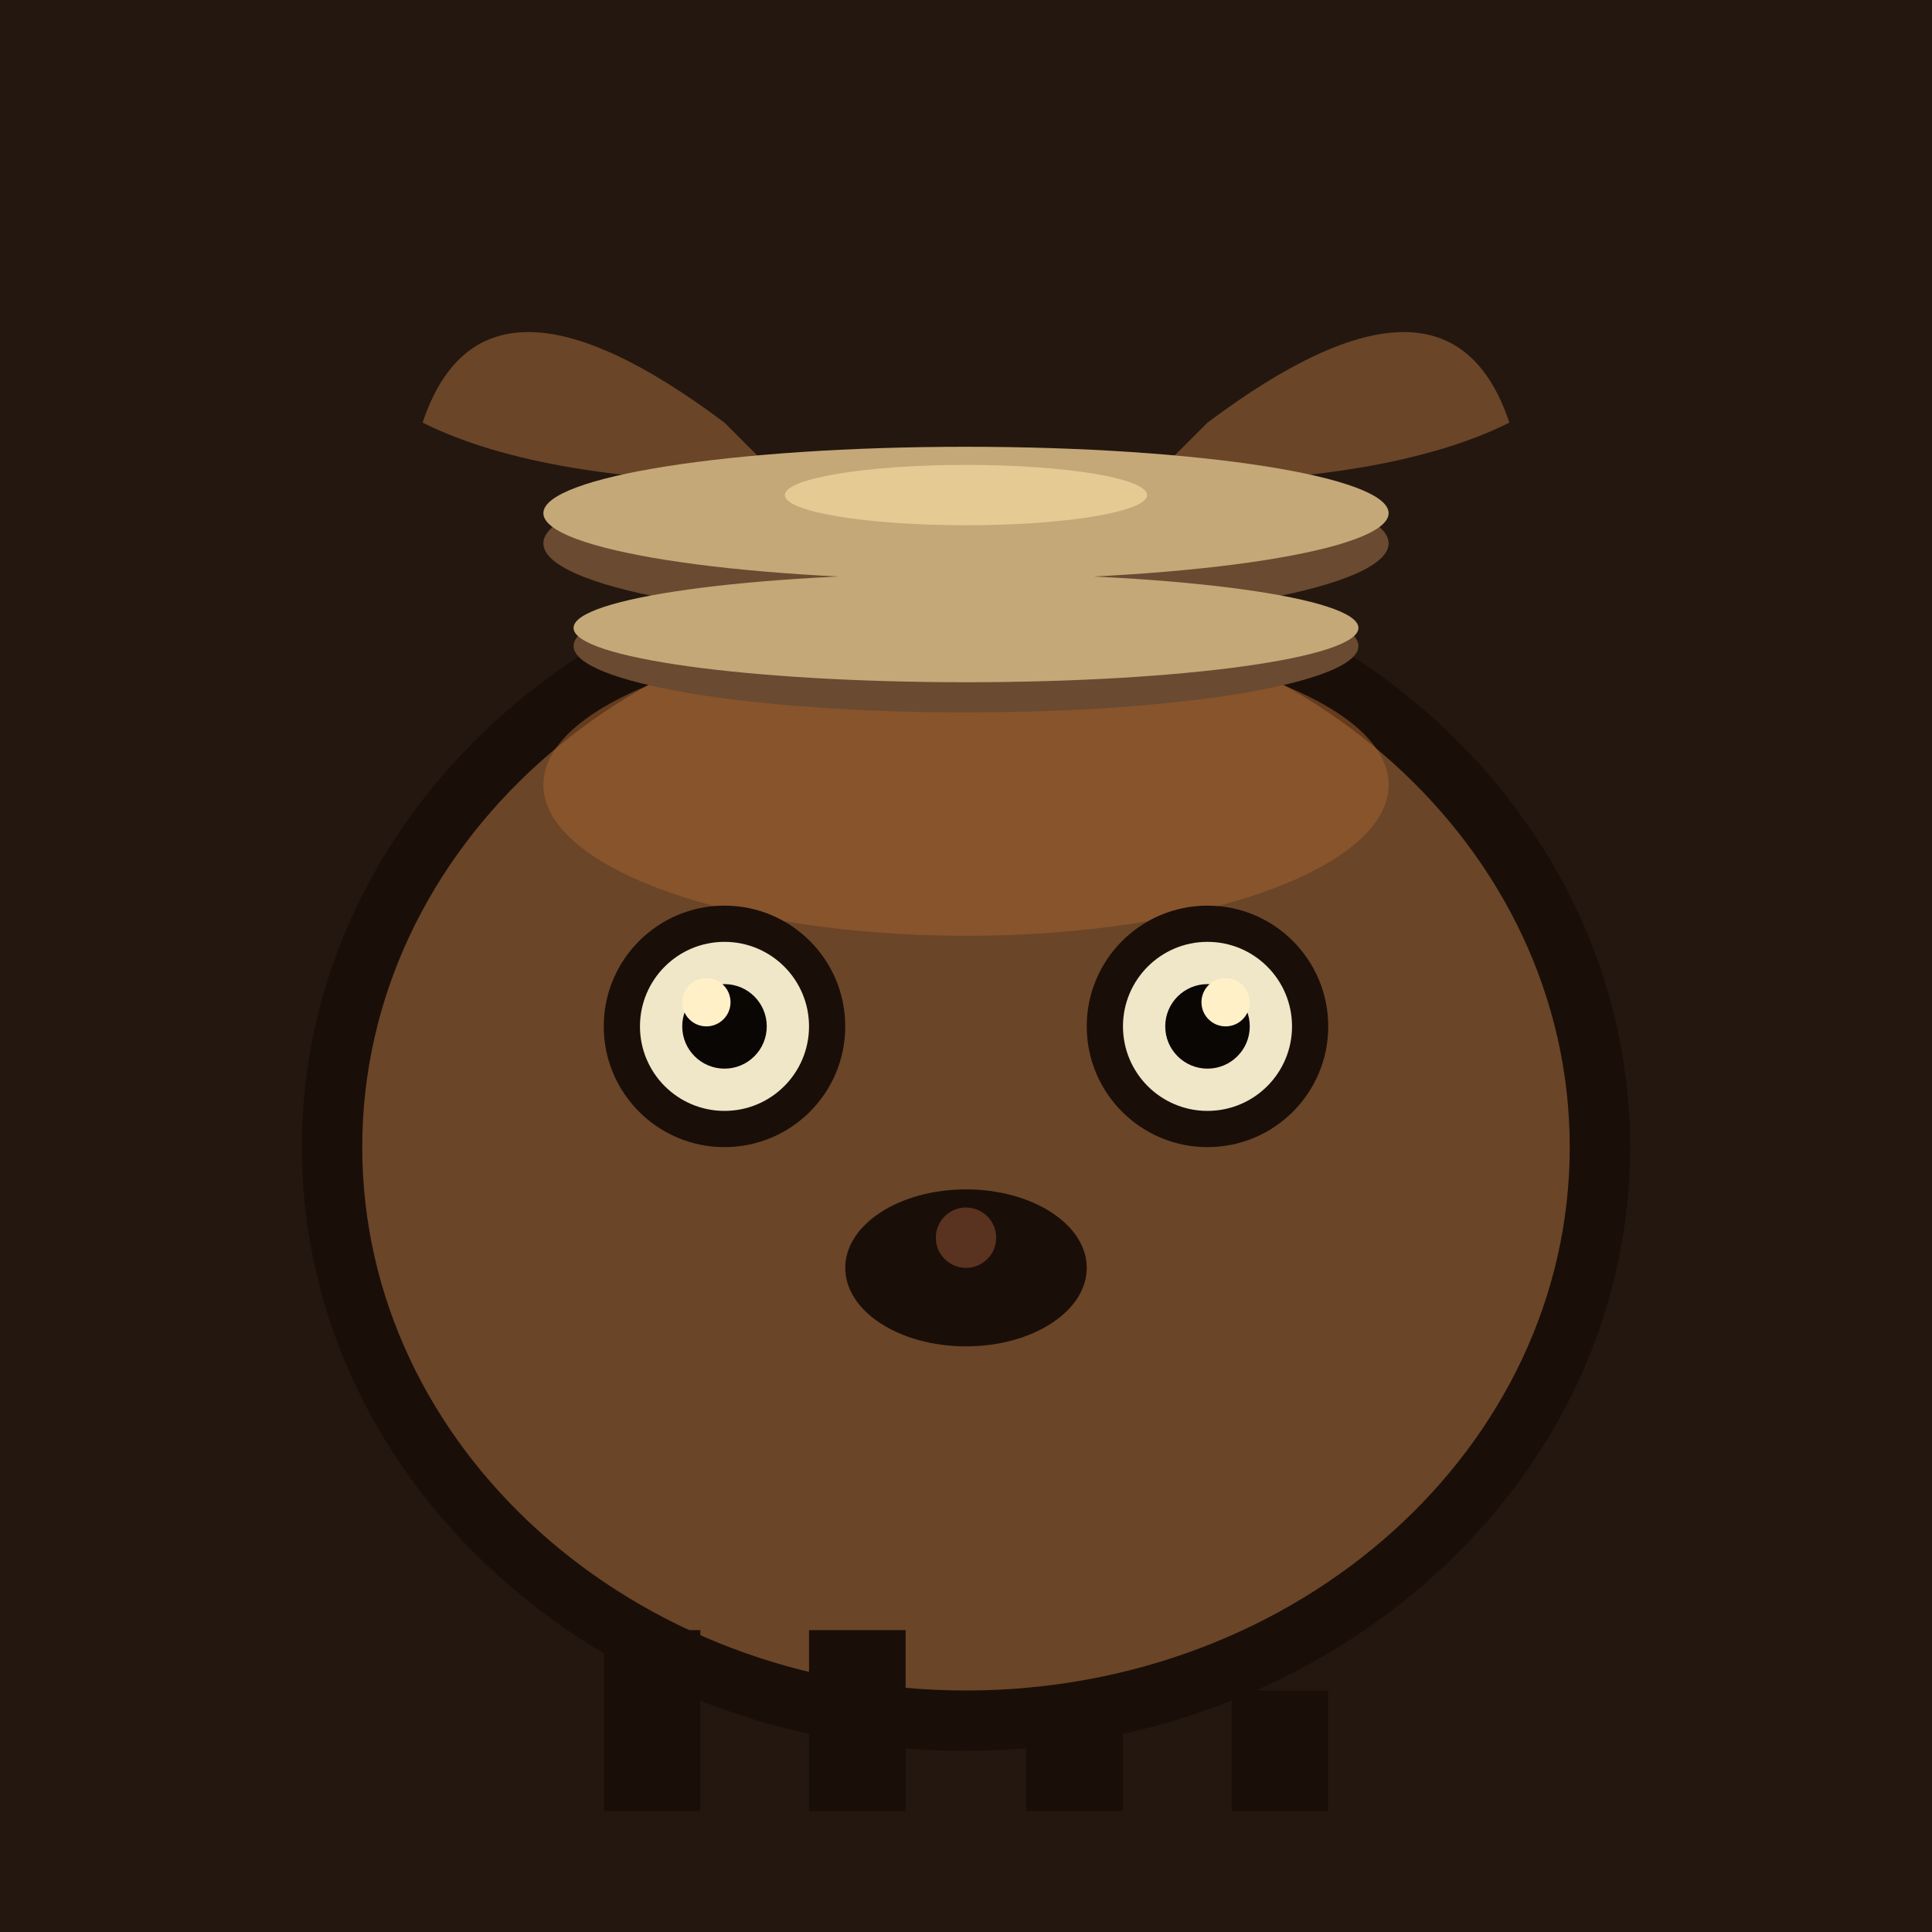
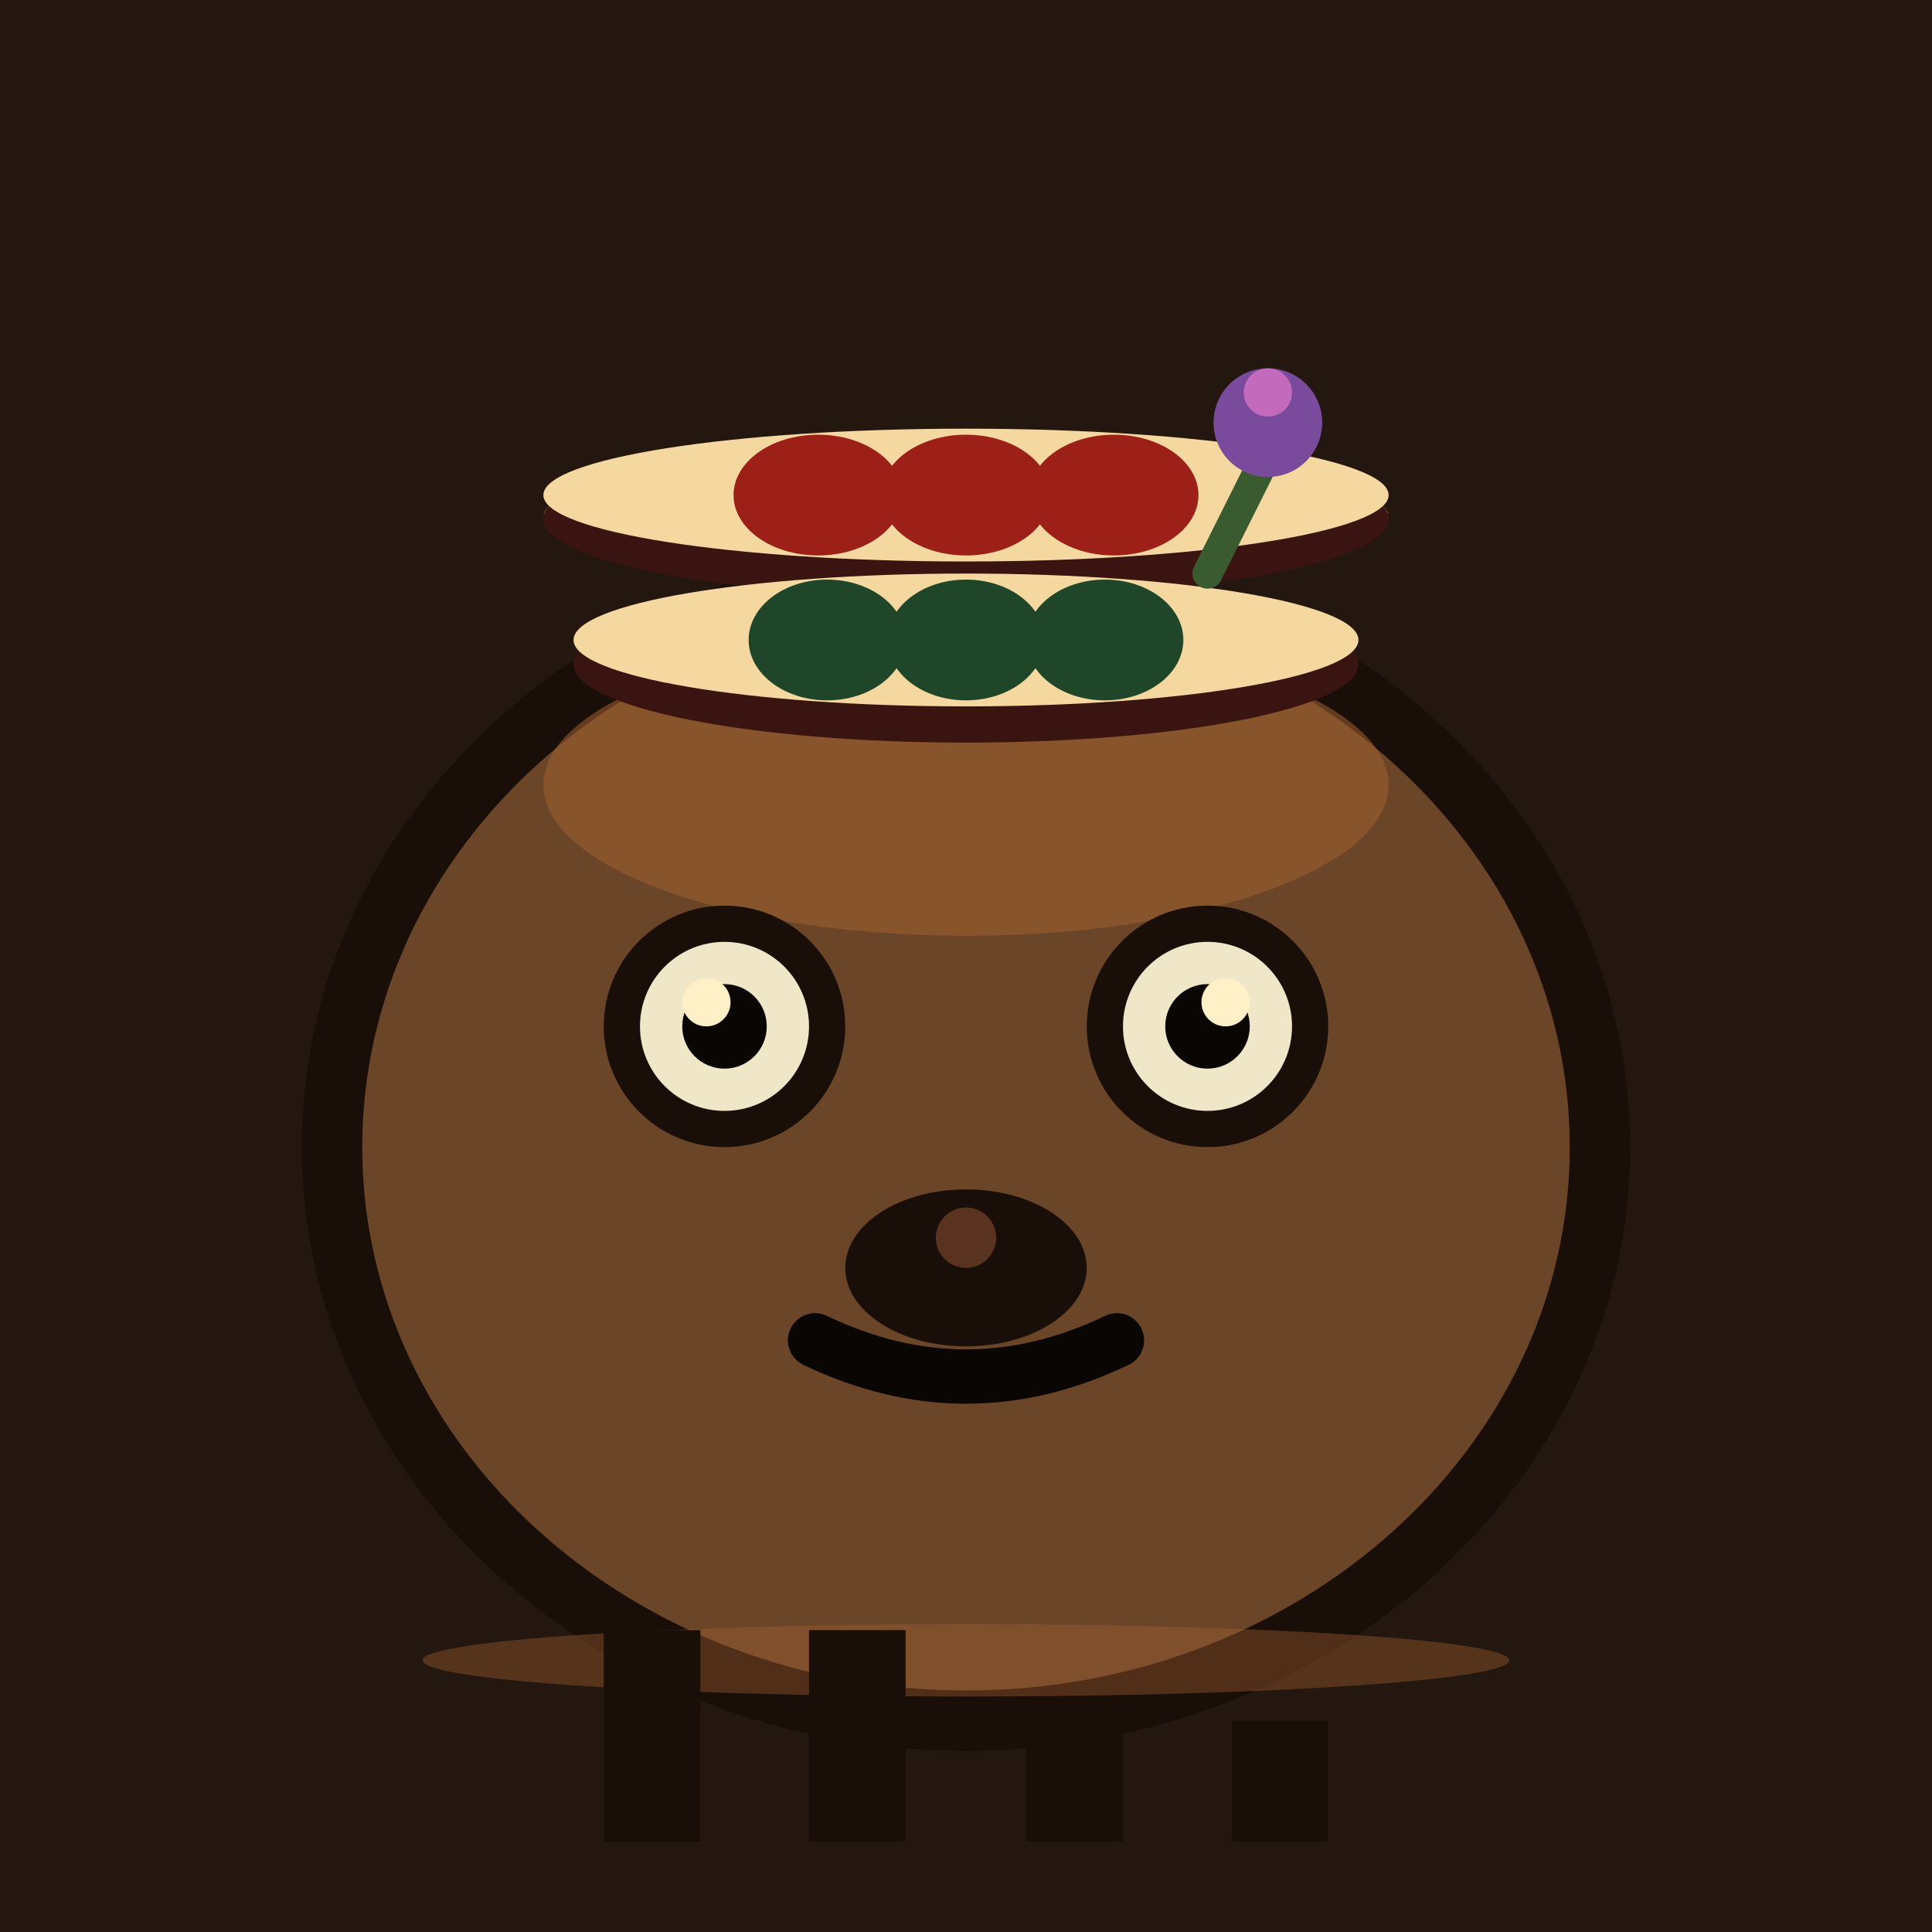
- <svg xmlns="http://www.w3.org/2000/svg" viewBox="0 0 32 32" role="img" aria-label="ha.ggis — a tied wild haggis">
+ <svg xmlns="http://www.w3.org/2000/svg" viewBox="0 0 32 32" role="img" aria-label="ha.ggis — a tied wild haggis with a tartan band">
  <rect width="32" height="32" fill="#24170f" />
  <ellipse cx="16" cy="19" rx="11" ry="10" fill="#1a0e08" />
  <ellipse cx="16" cy="19" rx="10" ry="9" fill="#6a4528" />
+   <ellipse cx="16" cy="27.5" rx="9" ry="0.6" fill="#a06030" opacity="0.4" />
  <ellipse cx="16" cy="13" rx="7" ry="2.5" fill="#a06030" opacity="0.55" />
-   <path d="M 12,7 Q 8,4 7,7 Q 9,8 13,8 Z" fill="#6a4528" />
-   <path d="M 20,7 Q 24,4 25,7 Q 23,8 19,8 Z" fill="#6a4528" />
-   <ellipse cx="16" cy="9" rx="7" ry="1.3" fill="#6a4a30" />
-   <ellipse cx="16" cy="8.5" rx="7" ry="1.1" fill="#c4a878" />
-   <ellipse cx="16" cy="8.2" rx="3" ry="0.5" fill="#f4d8a0" opacity="0.7" />
-   <ellipse cx="16" cy="10.7" rx="6.5" ry="1.1" fill="#6a4a30" />
-   <ellipse cx="16" cy="10.4" rx="6.5" ry="0.9" fill="#c4a878" />
+   <path d="M 13,8 Q 10,7 9,8.5 Q 11,9 14,9 Z" fill="#6a4528" />
+   <path d="M 19,8 Q 22,7 23,8.5 Q 21,9 18,9 Z" fill="#6a4528" />
+   <ellipse cx="16" cy="8.6" rx="7" ry="1.3" fill="#3a1410" />
+   <ellipse cx="16" cy="8.2" rx="7" ry="1.1" fill="#f4d8a0" />
+   <ellipse cx="13.55" cy="8.2" rx="1.4" ry="1.0" fill="#9c2018" />
+   <ellipse cx="16" cy="8.2" rx="1.4" ry="1.0" fill="#9c2018" />
+   <ellipse cx="18.45" cy="8.2" rx="1.4" ry="1.0" fill="#9c2018" />
+   <ellipse cx="16" cy="11" rx="6.5" ry="1.3" fill="#3a1410" />
+   <ellipse cx="16" cy="10.6" rx="6.5" ry="1.1" fill="#f4d8a0" />
+   <ellipse cx="13.7" cy="10.6" rx="1.3" ry="1.0" fill="#1f4628" />
+   <ellipse cx="16" cy="10.6" rx="1.3" ry="1.0" fill="#1f4628" />
+   <ellipse cx="18.3" cy="10.6" rx="1.3" ry="1.0" fill="#1f4628" />
+   <line x1="20" y1="9.5" x2="21" y2="7.5" stroke="#3a5a30" stroke-width="0.5" stroke-linecap="round" />
+   <circle cx="21" cy="7" r="0.9" fill="#7a4a9c" />
+   <circle cx="21" cy="6.5" r="0.4" fill="#c46abc" />
  <circle cx="12" cy="17" r="2" fill="#1a0e08" />
  <ellipse cx="12" cy="17" rx="1.4" ry="1.4" fill="#f0e6c8" />
  <circle cx="12" cy="17" r="0.7" fill="#0a0604" />
  <circle cx="11.7" cy="16.6" r="0.4" fill="#fff0c8" />
  <circle cx="20" cy="17" r="2" fill="#1a0e08" />
  <ellipse cx="20" cy="17" rx="1.4" ry="1.4" fill="#f0e6c8" />
  <circle cx="20" cy="17" r="0.7" fill="#0a0604" />
  <circle cx="20.3" cy="16.6" r="0.4" fill="#fff0c8" />
  <ellipse cx="16" cy="21" rx="2" ry="1.3" fill="#1a0e08" />
  <circle cx="16" cy="20.5" r="0.5" fill="#5a3220" />
-   <rect x="10" y="27" width="1.6" height="3" fill="#1a0e08" />
-   <rect x="13.4" y="27" width="1.6" height="3" fill="#1a0e08" />
-   <rect x="17" y="28" width="1.6" height="2" fill="#1a0e08" />
-   <rect x="20.4" y="28" width="1.6" height="2" fill="#1a0e08" />
+   <path d="M 13.5,22.2 Q 16,23.4 18.5,22.2" stroke="#0a0604" stroke-width="0.9" stroke-linecap="round" fill="none" />
+   <rect x="10" y="27" width="1.6" height="3.5" fill="#1a0e08" />
+   <rect x="13.4" y="27" width="1.6" height="3.5" fill="#1a0e08" />
+   <rect x="17" y="28.5" width="1.6" height="2" fill="#1a0e08" />
+   <rect x="20.4" y="28.5" width="1.6" height="2" fill="#1a0e08" />
</svg>
